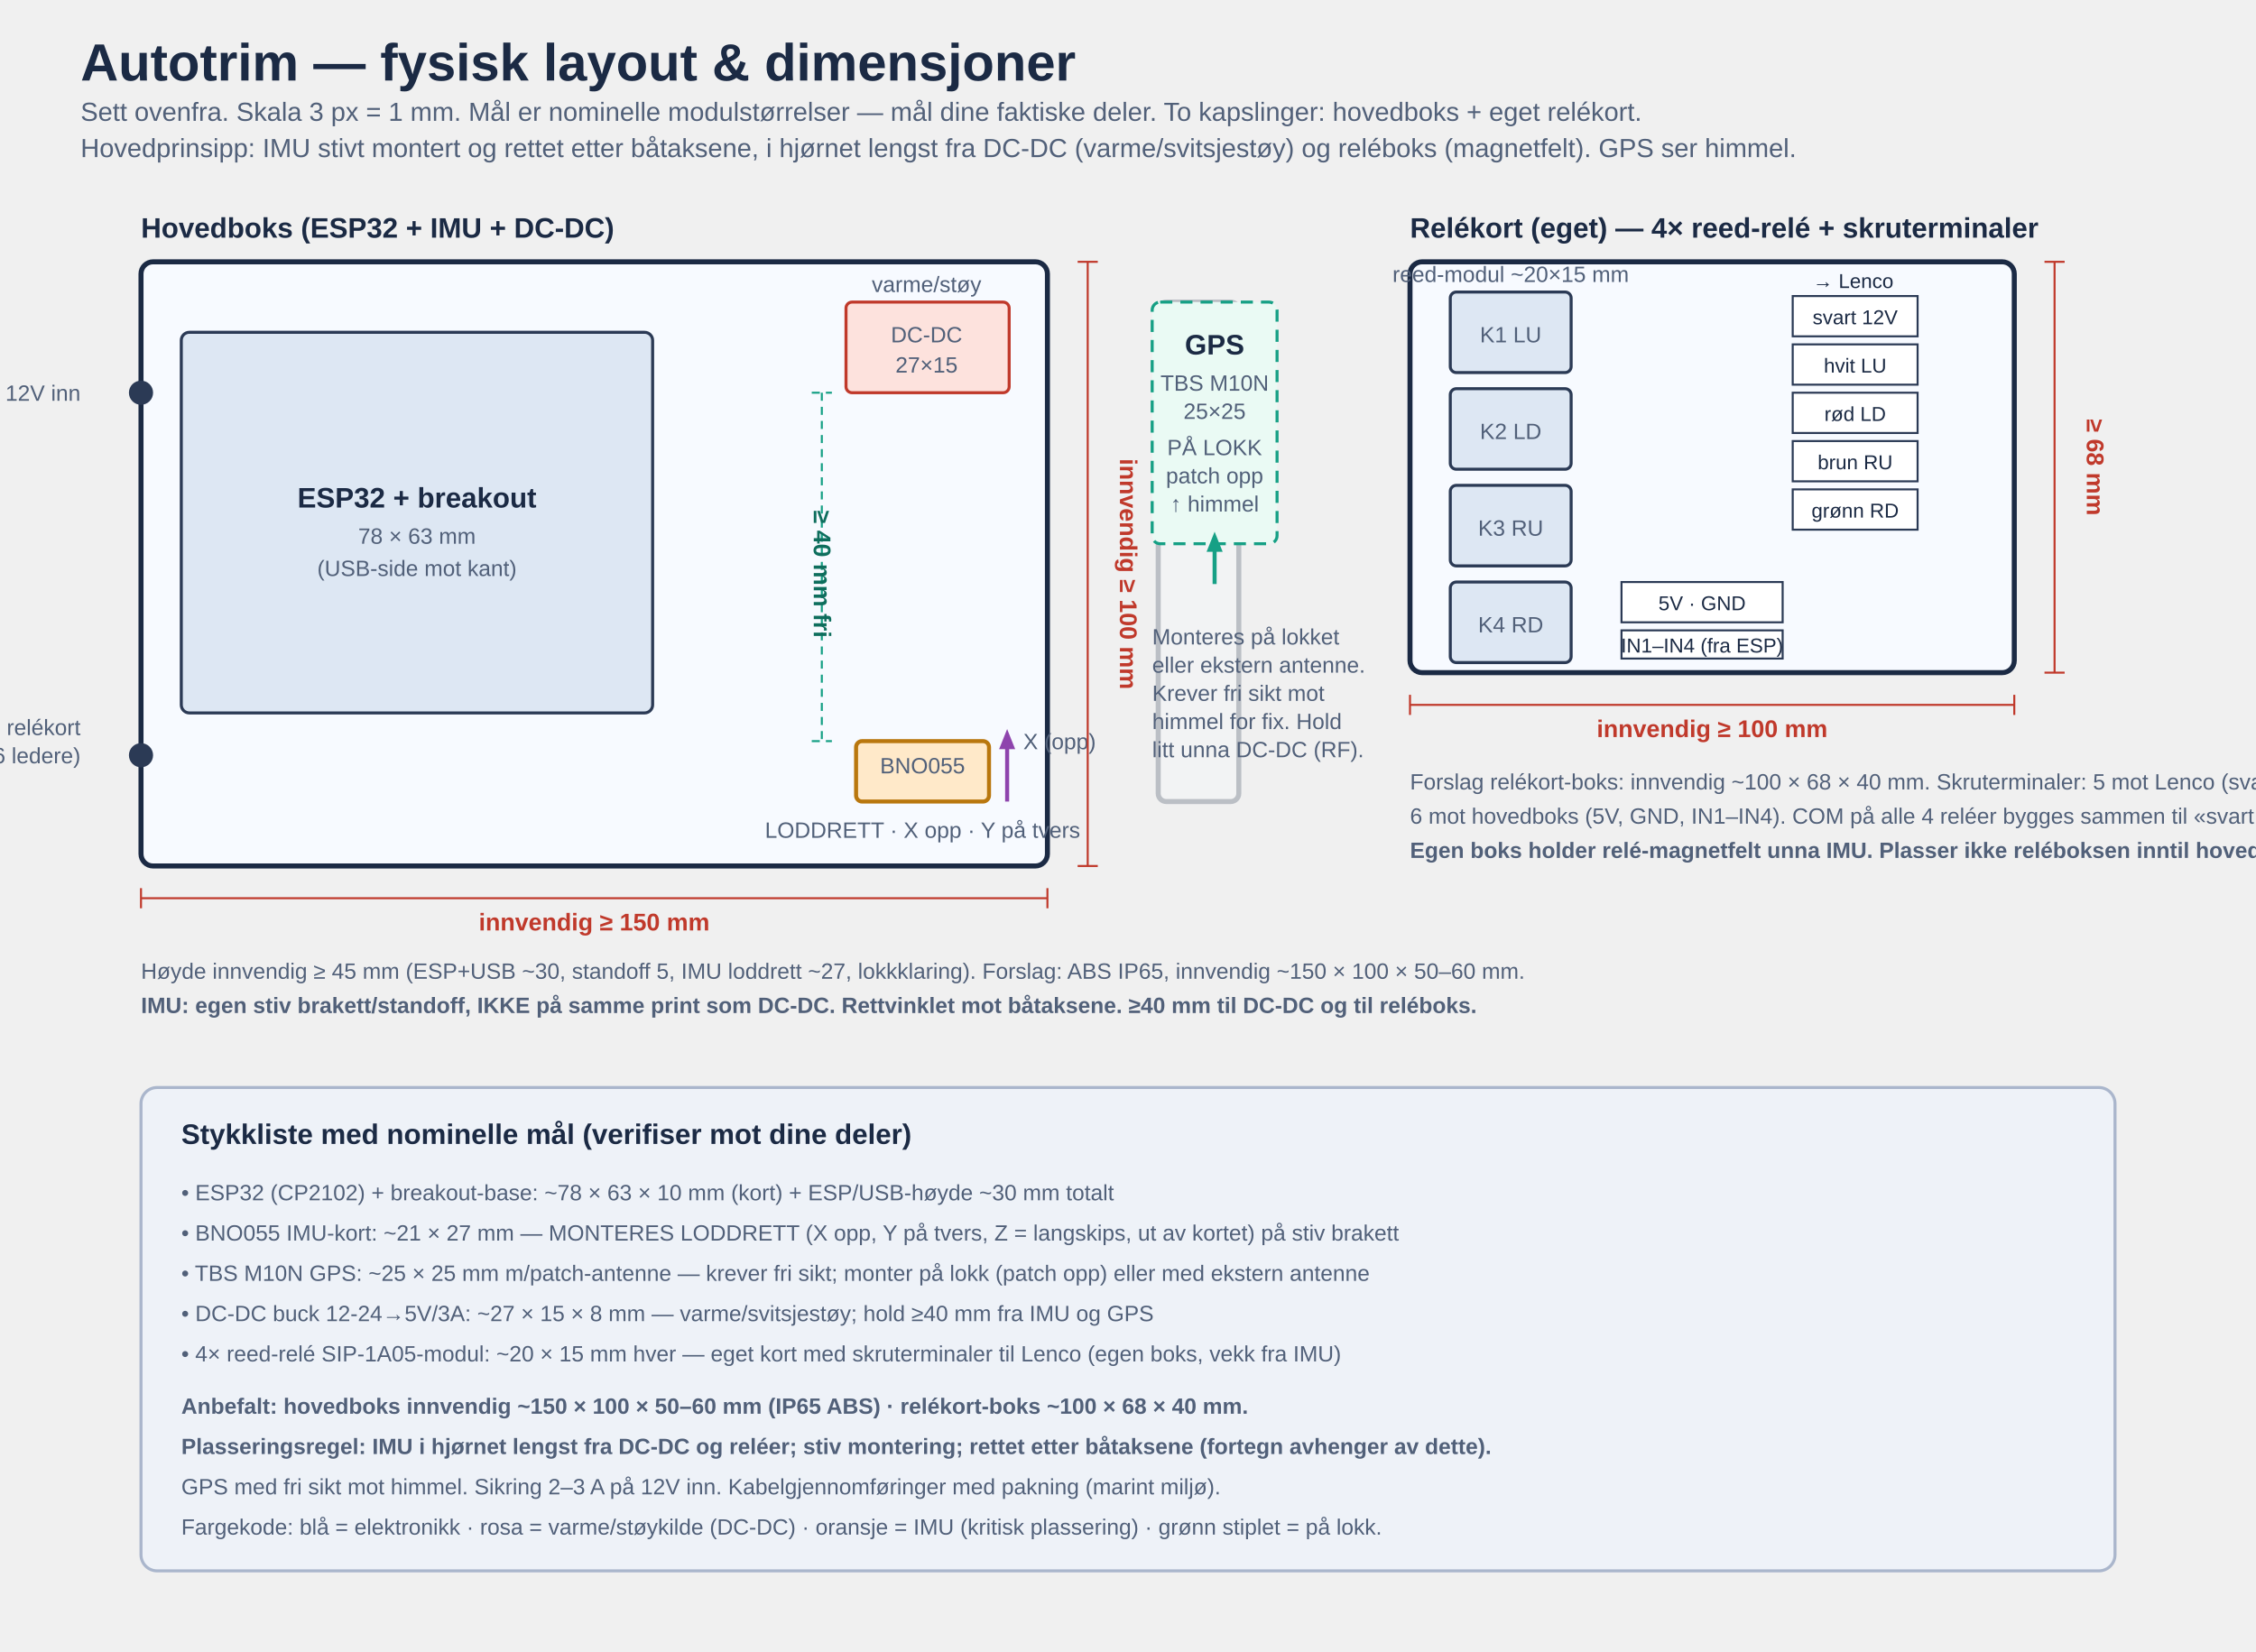
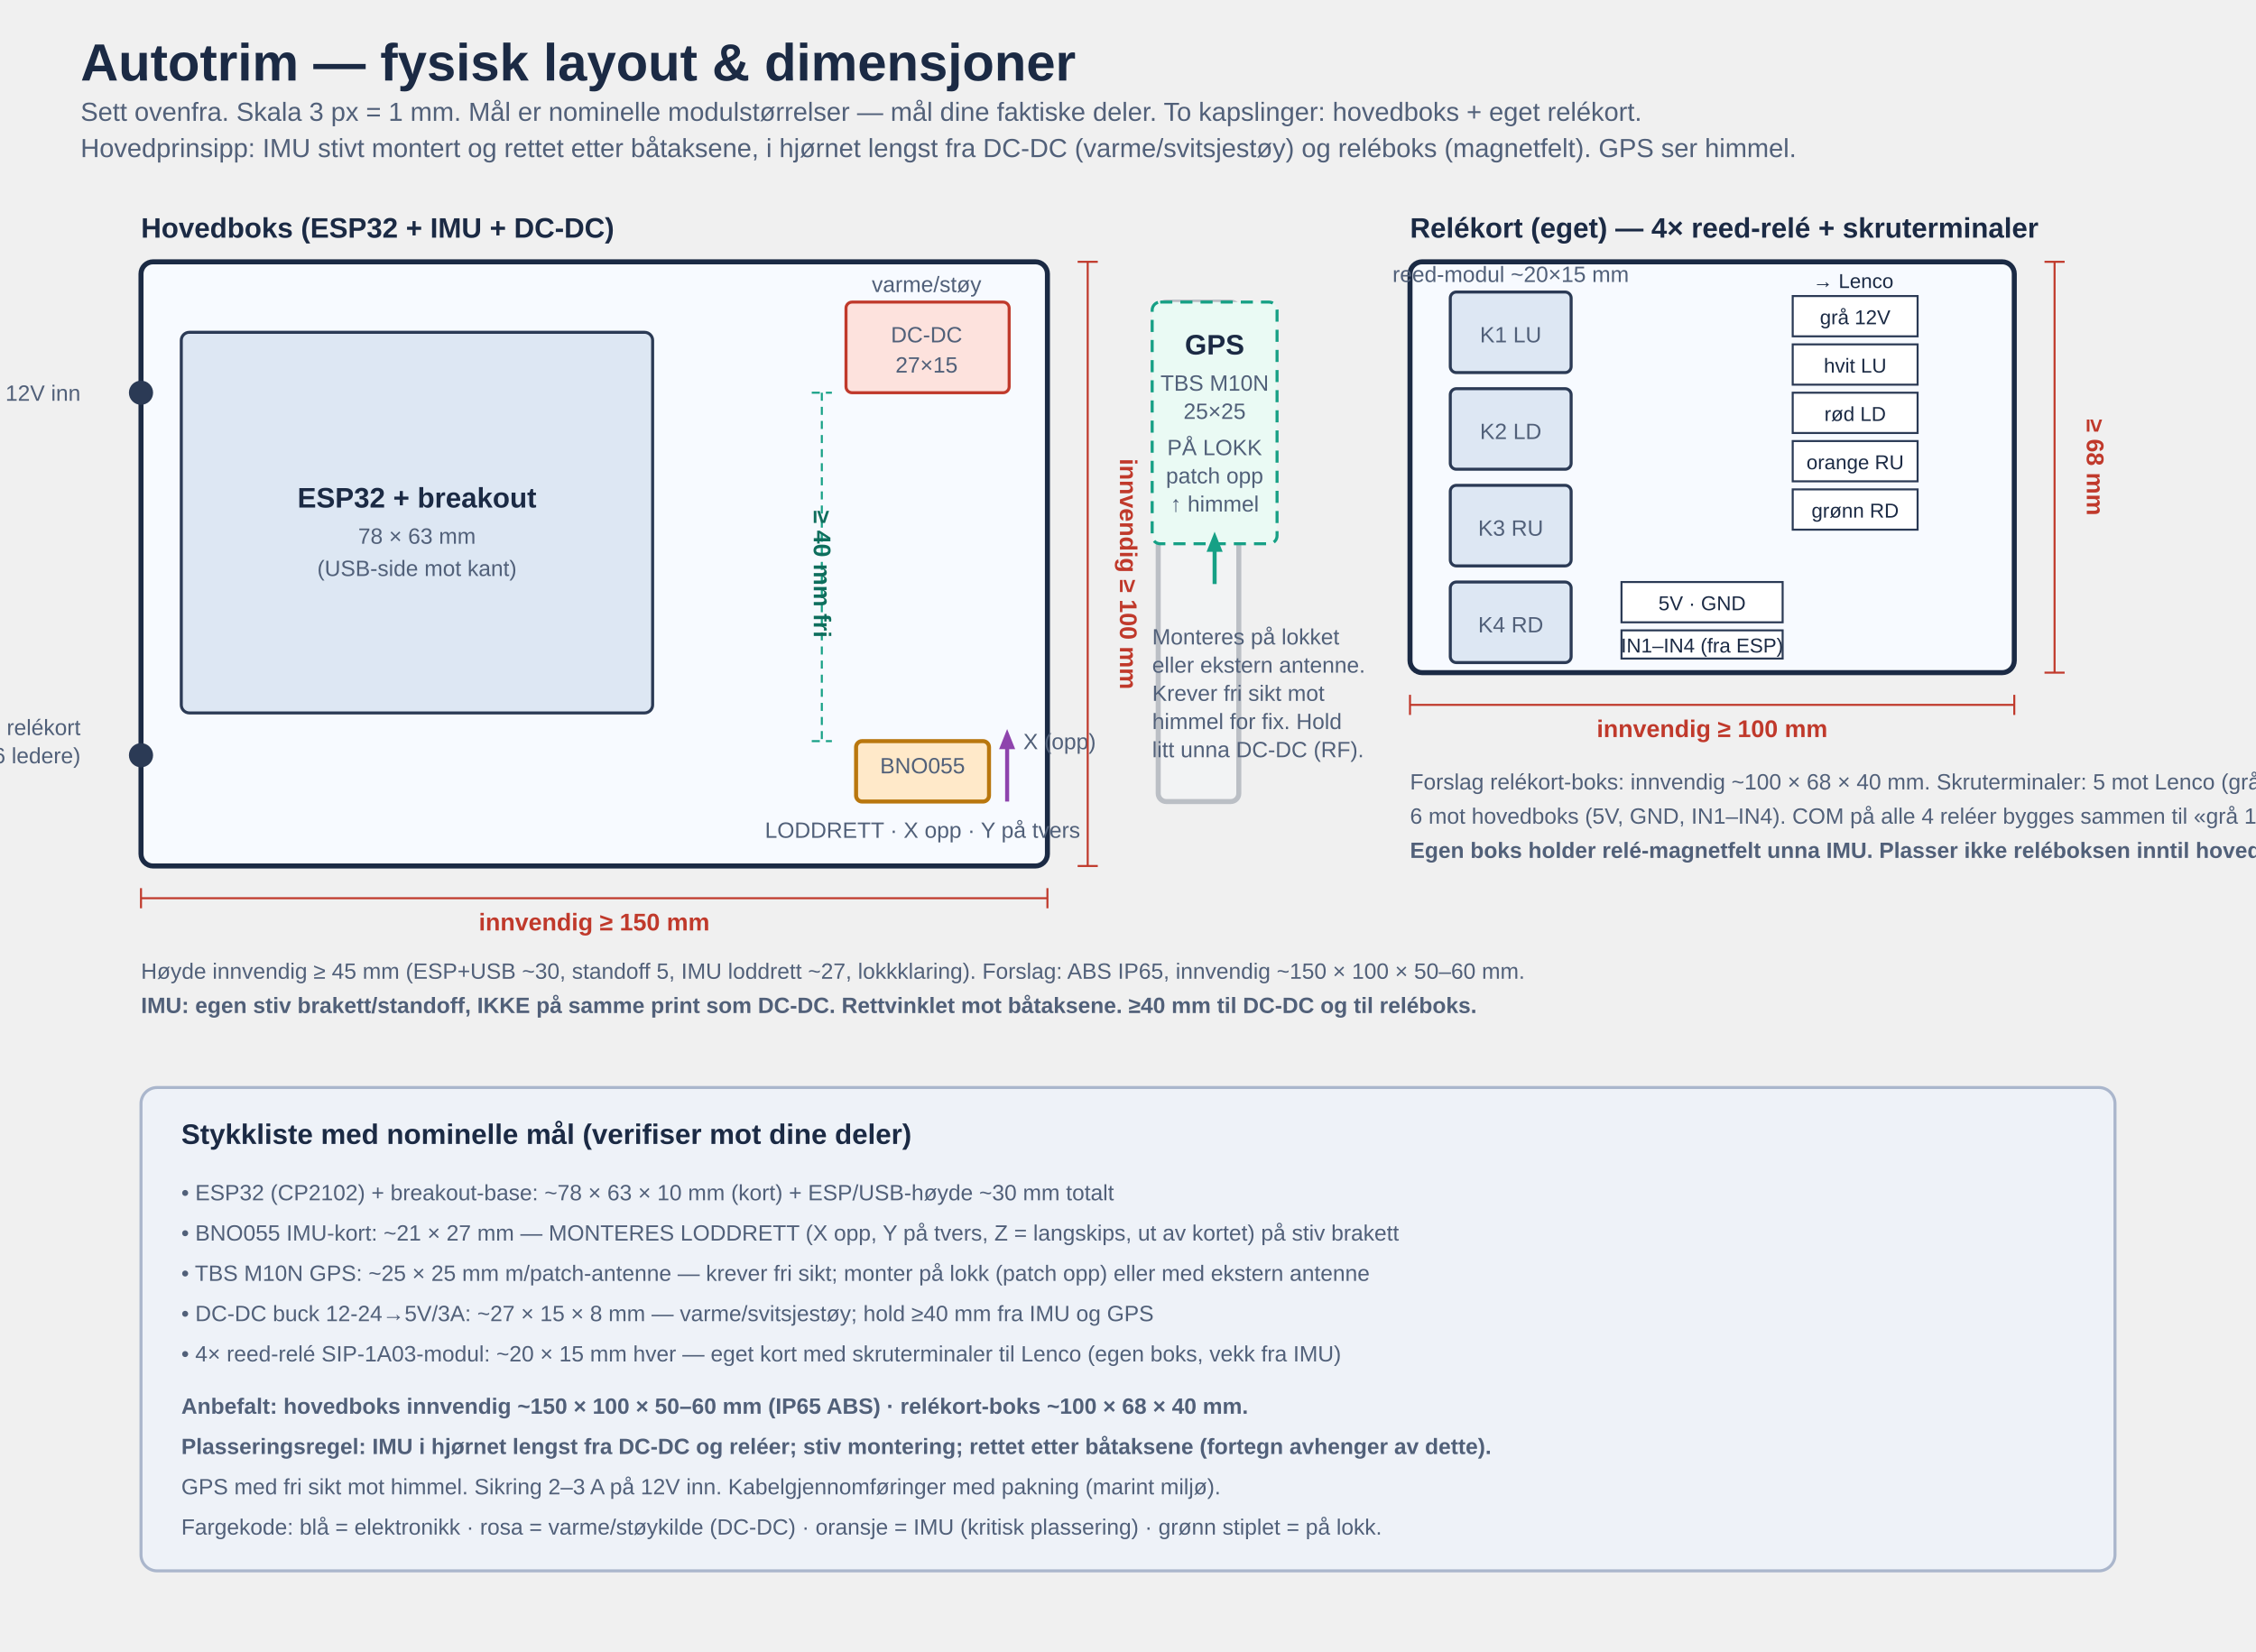
<svg xmlns="http://www.w3.org/2000/svg" viewBox="0 0 1120 820" font-family="Segoe UI, Arial, sans-serif">
  <style>
    .title{font-size:26px;font-weight:700;fill:#1b2a44}
    .sub{font-size:13px;fill:#516079}
    .mod{font-size:14px;font-weight:700;fill:#1b2a44}
    .dim{font-size:12px;fill:#c0392b;font-weight:700}
    .clr{font-size:12px;fill:#0e6e5d;font-weight:700}
    .note{font-size:11px;fill:#516079}
    .comp{fill:#dde7f3;stroke:#2b3a55;stroke-width:1.5}
    .hot{fill:#fde2dd;stroke:#c0392b;stroke-width:1.5}
    .imu{fill:#ffe9c9;stroke:#b9770e;stroke-width:2}
    .encl{fill:#f7faff;stroke:#1b2a44;stroke-width:2.5}
    .lid{fill:#eafaf4;stroke:#16a085;stroke-width:1.5;stroke-dasharray:6 4}
    .dimline{stroke:#c0392b;stroke-width:1}
    .clrline{stroke:#16a085;stroke-width:1;stroke-dasharray:4 3}
    .term{fill:#fff;stroke:#2b3a55;stroke-width:1}
    .tlbl{font-size:10px;fill:#1b2a44}
  </style>
  <text x="40" y="40" class="title">Autotrim — fysisk layout &amp; dimensjoner</text>
  <text x="40" y="60" class="sub">Sett ovenfra. Skala 3 px = 1 mm. Mål er nominelle modulstørrelser — mål dine faktiske deler. To kapslinger: hovedboks + eget relékort.</text>
  <text x="40" y="78" class="sub">Hovedprinsipp: IMU stivt montert og rettet etter båtaksene, i hjørnet lengst fra DC-DC (varme/svitsjestøy) og reléboks (magnetfelt). GPS ser himmel.</text>
  <text x="70" y="118" class="mod">Hovedboks (ESP32 + IMU + DC-DC)</text>
  <rect x="70" y="130" width="450" height="300" class="encl" rx="6" />
  <rect x="90" y="165" width="234" height="189" class="comp" rx="4" />
  <text x="207" y="252" text-anchor="middle" class="mod">ESP32 + breakout</text>
  <text x="207" y="270" text-anchor="middle" class="note">78 × 63 mm</text>
  <text x="207" y="286" text-anchor="middle" class="note">(USB-side mot kant)</text>
  <rect x="420" y="150" width="81" height="45" class="hot" rx="3" />
  <text x="460" y="170" text-anchor="middle" class="note">DC-DC</text>
  <text x="460" y="185" text-anchor="middle" class="note">27×15</text>
  <text x="460" y="145" text-anchor="middle" class="note" fill="#c0392b">varme/støy</text>
  <rect x="425" y="368" width="66" height="30" class="imu" rx="3" />
  <text x="458" y="384" text-anchor="middle" class="note" fill="#7a4d06">BNO055</text>
  <text x="458" y="416" text-anchor="middle" class="note" fill="#7a4d06">LODDRETT · X opp · Y på tvers</text>
  <line x1="500" y1="398" x2="500" y2="368" stroke="#8e44ad" stroke-width="2" />
  <polygon points="500,362 496,372 504,372" fill="#8e44ad" />
  <text x="508" y="372" class="note" fill="#8e44ad">X (opp)</text>
  <line x1="408" y1="195" x2="408" y2="368" class="clrline" />
  <line x1="403" y1="195" x2="413" y2="195" class="clrline" />
  <line x1="403" y1="368" x2="413" y2="368" class="clrline" />
  <text x="404" y="285" class="clr" transform="rotate(90 404 285)" text-anchor="middle">≥ 40 mm fri</text>
  <circle cx="70" cy="195" r="6" fill="#2b3a55" />
  <text x="40" y="199" text-anchor="end" class="note">12V inn</text>
  <circle cx="70" cy="375" r="6" fill="#2b3a55" />
  <text x="40" y="365" text-anchor="end" class="note">→ relékort</text>
  <text x="40" y="379" text-anchor="end" class="note">(6 ledere)</text>
  <line x1="70" y1="446" x2="520" y2="446" class="dimline" />
  <line x1="70" y1="441" x2="70" y2="451" class="dimline" />
  <line x1="520" y1="441" x2="520" y2="451" class="dimline" />
  <text x="295" y="462" text-anchor="middle" class="dim">innvendig ≥ 150 mm</text>
  <line x1="540" y1="130" x2="540" y2="430" class="dimline" />
  <line x1="535" y1="130" x2="545" y2="130" class="dimline" />
  <line x1="535" y1="430" x2="545" y2="430" class="dimline" />
  <text x="556" y="285" class="dim" transform="rotate(90 556 285)" text-anchor="middle">innvendig ≥ 100 mm</text>
  <text x="70" y="486" class="note">Høyde innvendig ≥ 45 mm (ESP+USB ~30, standoff 5, IMU loddrett ~27, lokkklaring). Forslag: ABS IP65, innvendig ~150 × 100 × 50–60 mm.</text>
  <text x="70" y="503" class="note" font-weight="700" fill="#7a4d06">IMU: egen stiv brakett/standoff, IKKE på samme print som DC-DC. Rettvinklet mot båtaksene. ≥40 mm til DC-DC og til reléboks.</text>
  <rect x="575" y="150" width="40" height="248" class="encl" rx="4" opacity="0.25" />
  <rect x="572" y="150" width="62" height="120" class="lid" rx="4" />
  <text x="603" y="176" text-anchor="middle" class="mod" fill="#0e6e5d">GPS</text>
  <text x="603" y="194" text-anchor="middle" class="note" fill="#0e6e5d">TBS M10N</text>
  <text x="603" y="208" text-anchor="middle" class="note" fill="#0e6e5d">25×25</text>
  <text x="603" y="226" text-anchor="middle" class="note" fill="#0e6e5d">PÅ LOKK</text>
  <text x="603" y="240" text-anchor="middle" class="note" fill="#0e6e5d">patch opp</text>
  <text x="603" y="254" text-anchor="middle" class="note" fill="#0e6e5d">↑ himmel</text>
  <line x1="603" y1="290" x2="603" y2="270" stroke="#16a085" stroke-width="2" />
  <polygon points="603,264 599,274 607,274" fill="#16a085" />
  <text x="572" y="320" class="note" fill="#0e6e5d">Monteres på lokket</text>
  <text x="572" y="334" class="note" fill="#0e6e5d">eller ekstern antenne.</text>
  <text x="572" y="348" class="note" fill="#0e6e5d">Krever fri sikt mot</text>
  <text x="572" y="362" class="note" fill="#0e6e5d">himmel for fix. Hold</text>
  <text x="572" y="376" class="note" fill="#0e6e5d">litt unna DC-DC (RF).</text>
  <text x="700" y="118" class="mod">Relékort (eget) — 4× reed-relé + skruterminaler</text>
  <rect x="700" y="130" width="300" height="204" class="encl" rx="6" />
  <g>
    <rect x="720" y="145" width="60" height="40" class="comp" rx="3" />
    <text x="750" y="170" text-anchor="middle" class="note">K1 LU</text>
    <rect x="720" y="193" width="60" height="40" class="comp" rx="3" />
    <text x="750" y="218" text-anchor="middle" class="note">K2 LD</text>
    <rect x="720" y="241" width="60" height="40" class="comp" rx="3" />
    <text x="750" y="266" text-anchor="middle" class="note">K3 RU</text>
    <rect x="720" y="289" width="60" height="40" class="comp" rx="3" />
    <text x="750" y="314" text-anchor="middle" class="note">K4 RD</text>
  </g>
  <text x="750" y="140" text-anchor="middle" class="note">reed-modul ~20×15 mm</text>
  <text x="920" y="143" text-anchor="middle" class="tlbl">→ Lenco</text>
  <g>
    <rect x="890" y="147" width="62" height="20" class="term" />
-     <text x="921" y="161" text-anchor="middle" class="tlbl">svart 12V</text>
+     <text x="921" y="161" text-anchor="middle" class="tlbl">grå 12V</text>
    <rect x="890" y="171" width="62" height="20" class="term" />
    <text x="921" y="185" text-anchor="middle" class="tlbl">hvit LU</text>
    <rect x="890" y="195" width="62" height="20" class="term" />
    <text x="921" y="209" text-anchor="middle" class="tlbl">rød LD</text>
    <rect x="890" y="219" width="62" height="20" class="term" />
-     <text x="921" y="233" text-anchor="middle" class="tlbl">brun RU</text>
+     <text x="921" y="233" text-anchor="middle" class="tlbl">orange RU</text>
    <rect x="890" y="243" width="62" height="20" class="term" />
    <text x="921" y="257" text-anchor="middle" class="tlbl">grønn RD</text>
  </g>
  <g>
    <rect x="805" y="289" width="80" height="20" class="term" />
    <text x="845" y="303" text-anchor="middle" class="tlbl">5V · GND</text>
    <rect x="805" y="313" width="80" height="14" class="term" />
    <text x="845" y="324" text-anchor="middle" class="tlbl">IN1–IN4 (fra ESP)</text>
  </g>
  <line x1="700" y1="350" x2="1000" y2="350" class="dimline" />
  <line x1="700" y1="345" x2="700" y2="355" class="dimline" />
  <line x1="1000" y1="345" x2="1000" y2="355" class="dimline" />
  <text x="850" y="366" text-anchor="middle" class="dim">innvendig ≥ 100 mm</text>
  <line x1="1020" y1="130" x2="1020" y2="334" class="dimline" />
  <line x1="1015" y1="130" x2="1025" y2="130" class="dimline" />
  <line x1="1015" y1="334" x2="1025" y2="334" class="dimline" />
  <text x="1036" y="232" class="dim" transform="rotate(90 1036 232)" text-anchor="middle">≥ 68 mm</text>
-   <text x="700" y="392" class="note">Forslag relékort-boks: innvendig ~100 × 68 × 40 mm. Skruterminaler: 5 mot Lenco (svart + 4 farger),</text>
-   <text x="700" y="409" class="note">6 mot hovedboks (5V, GND, IN1–IN4). COM på alle 4 reléer bygges sammen til «svart 12V».</text>
+   <text x="700" y="392" class="note">Forslag relékort-boks: innvendig ~100 × 68 × 40 mm. Skruterminaler: 5 mot Lenco (grå 12V + 4 farger),</text>
+   <text x="700" y="409" class="note">6 mot hovedboks (5V, GND, IN1–IN4). COM på alle 4 reléer bygges sammen til «grå 12V».</text>
  <text x="700" y="426" class="note" font-weight="700">Egen boks holder relé-magnetfelt unna IMU. Plasser ikke reléboksen inntil hovedboksens IMU-hjørne.</text>
  <rect x="70" y="540" width="980" height="240" rx="8" fill="#eef2f8" stroke="#aab6cc" stroke-width="1.5" />
  <text x="90" y="568" class="mod">Stykkliste med nominelle mål (verifiser mot dine deler)</text>
  <text x="90" y="596" class="note">• ESP32 (CP2102) + breakout-base:  ~78 × 63 × 10 mm (kort) + ESP/USB-høyde ~30 mm totalt</text>
  <text x="90" y="616" class="note">• BNO055 IMU-kort:  ~21 × 27 mm — MONTERES LODDRETT (X opp, Y på tvers, Z = langskips, ut av kortet) på stiv brakett</text>
  <text x="90" y="636" class="note">• TBS M10N GPS:  ~25 × 25 mm m/patch-antenne — krever fri sikt; monter på lokk (patch opp) eller med ekstern antenne</text>
  <text x="90" y="656" class="note">• DC-DC buck 12-24→5V/3A:  ~27 × 15 × 8 mm — varme/svitsjestøy; hold ≥40 mm fra IMU og GPS</text>
-   <text x="90" y="676" class="note">• 4× reed-relé SIP-1A05-modul:  ~20 × 15 mm hver — eget kort med skruterminaler til Lenco (egen boks, vekk fra IMU)</text>
+   <text x="90" y="676" class="note">• 4× reed-relé SIP-1A03-modul:  ~20 × 15 mm hver — eget kort med skruterminaler til Lenco (egen boks, vekk fra IMU)</text>
  <text x="90" y="702" class="note" fill="#1b2a44" font-weight="700">Anbefalt: hovedboks innvendig ~150 × 100 × 50–60 mm (IP65 ABS) · relékort-boks ~100 × 68 × 40 mm.</text>
  <text x="90" y="722" class="note" fill="#7a4d06" font-weight="700">Plasseringsregel: IMU i hjørnet lengst fra DC-DC og reléer; stiv montering; rettet etter båtaksene (fortegn avhenger av dette).</text>
  <text x="90" y="742" class="note">GPS med fri sikt mot himmel. Sikring 2–3 A på 12V inn. Kabelgjennomføringer med pakning (marint miljø).</text>
  <text x="90" y="762" class="note" fill="#516079">Fargekode: blå = elektronikk · rosa = varme/støykilde (DC-DC) · oransje = IMU (kritisk plassering) · grønn stiplet = på lokk.</text>
</svg>
